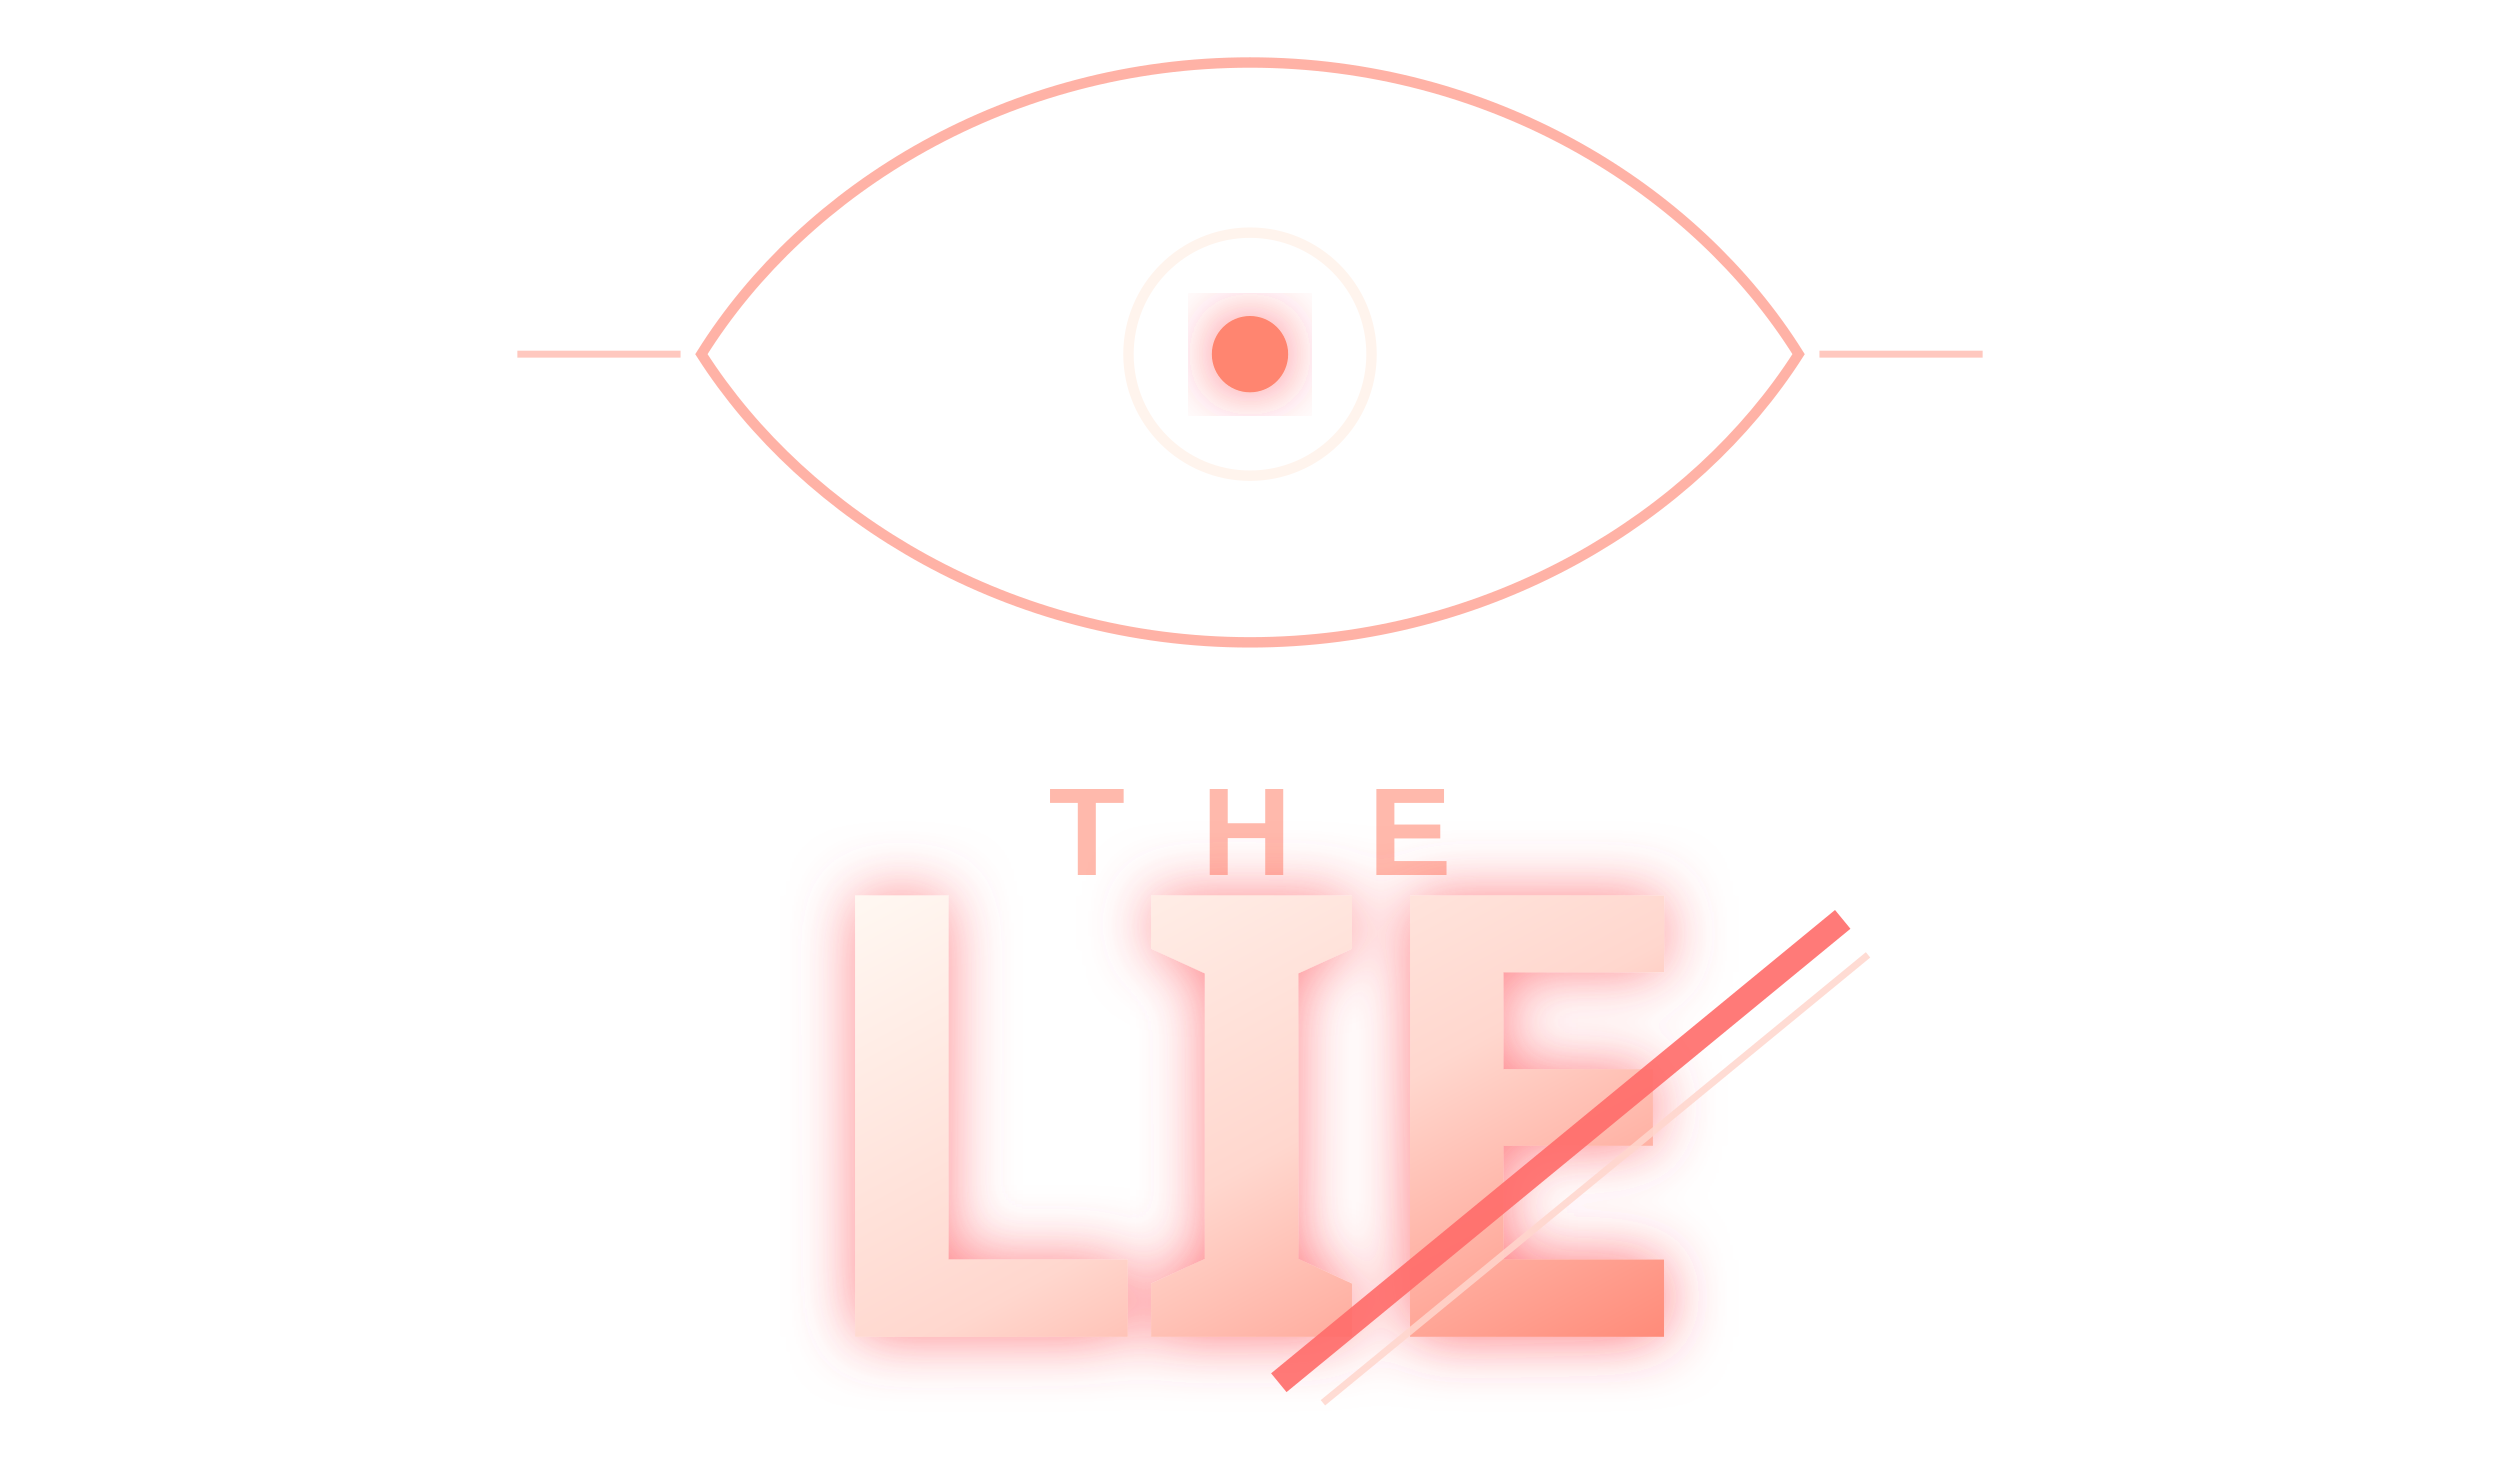
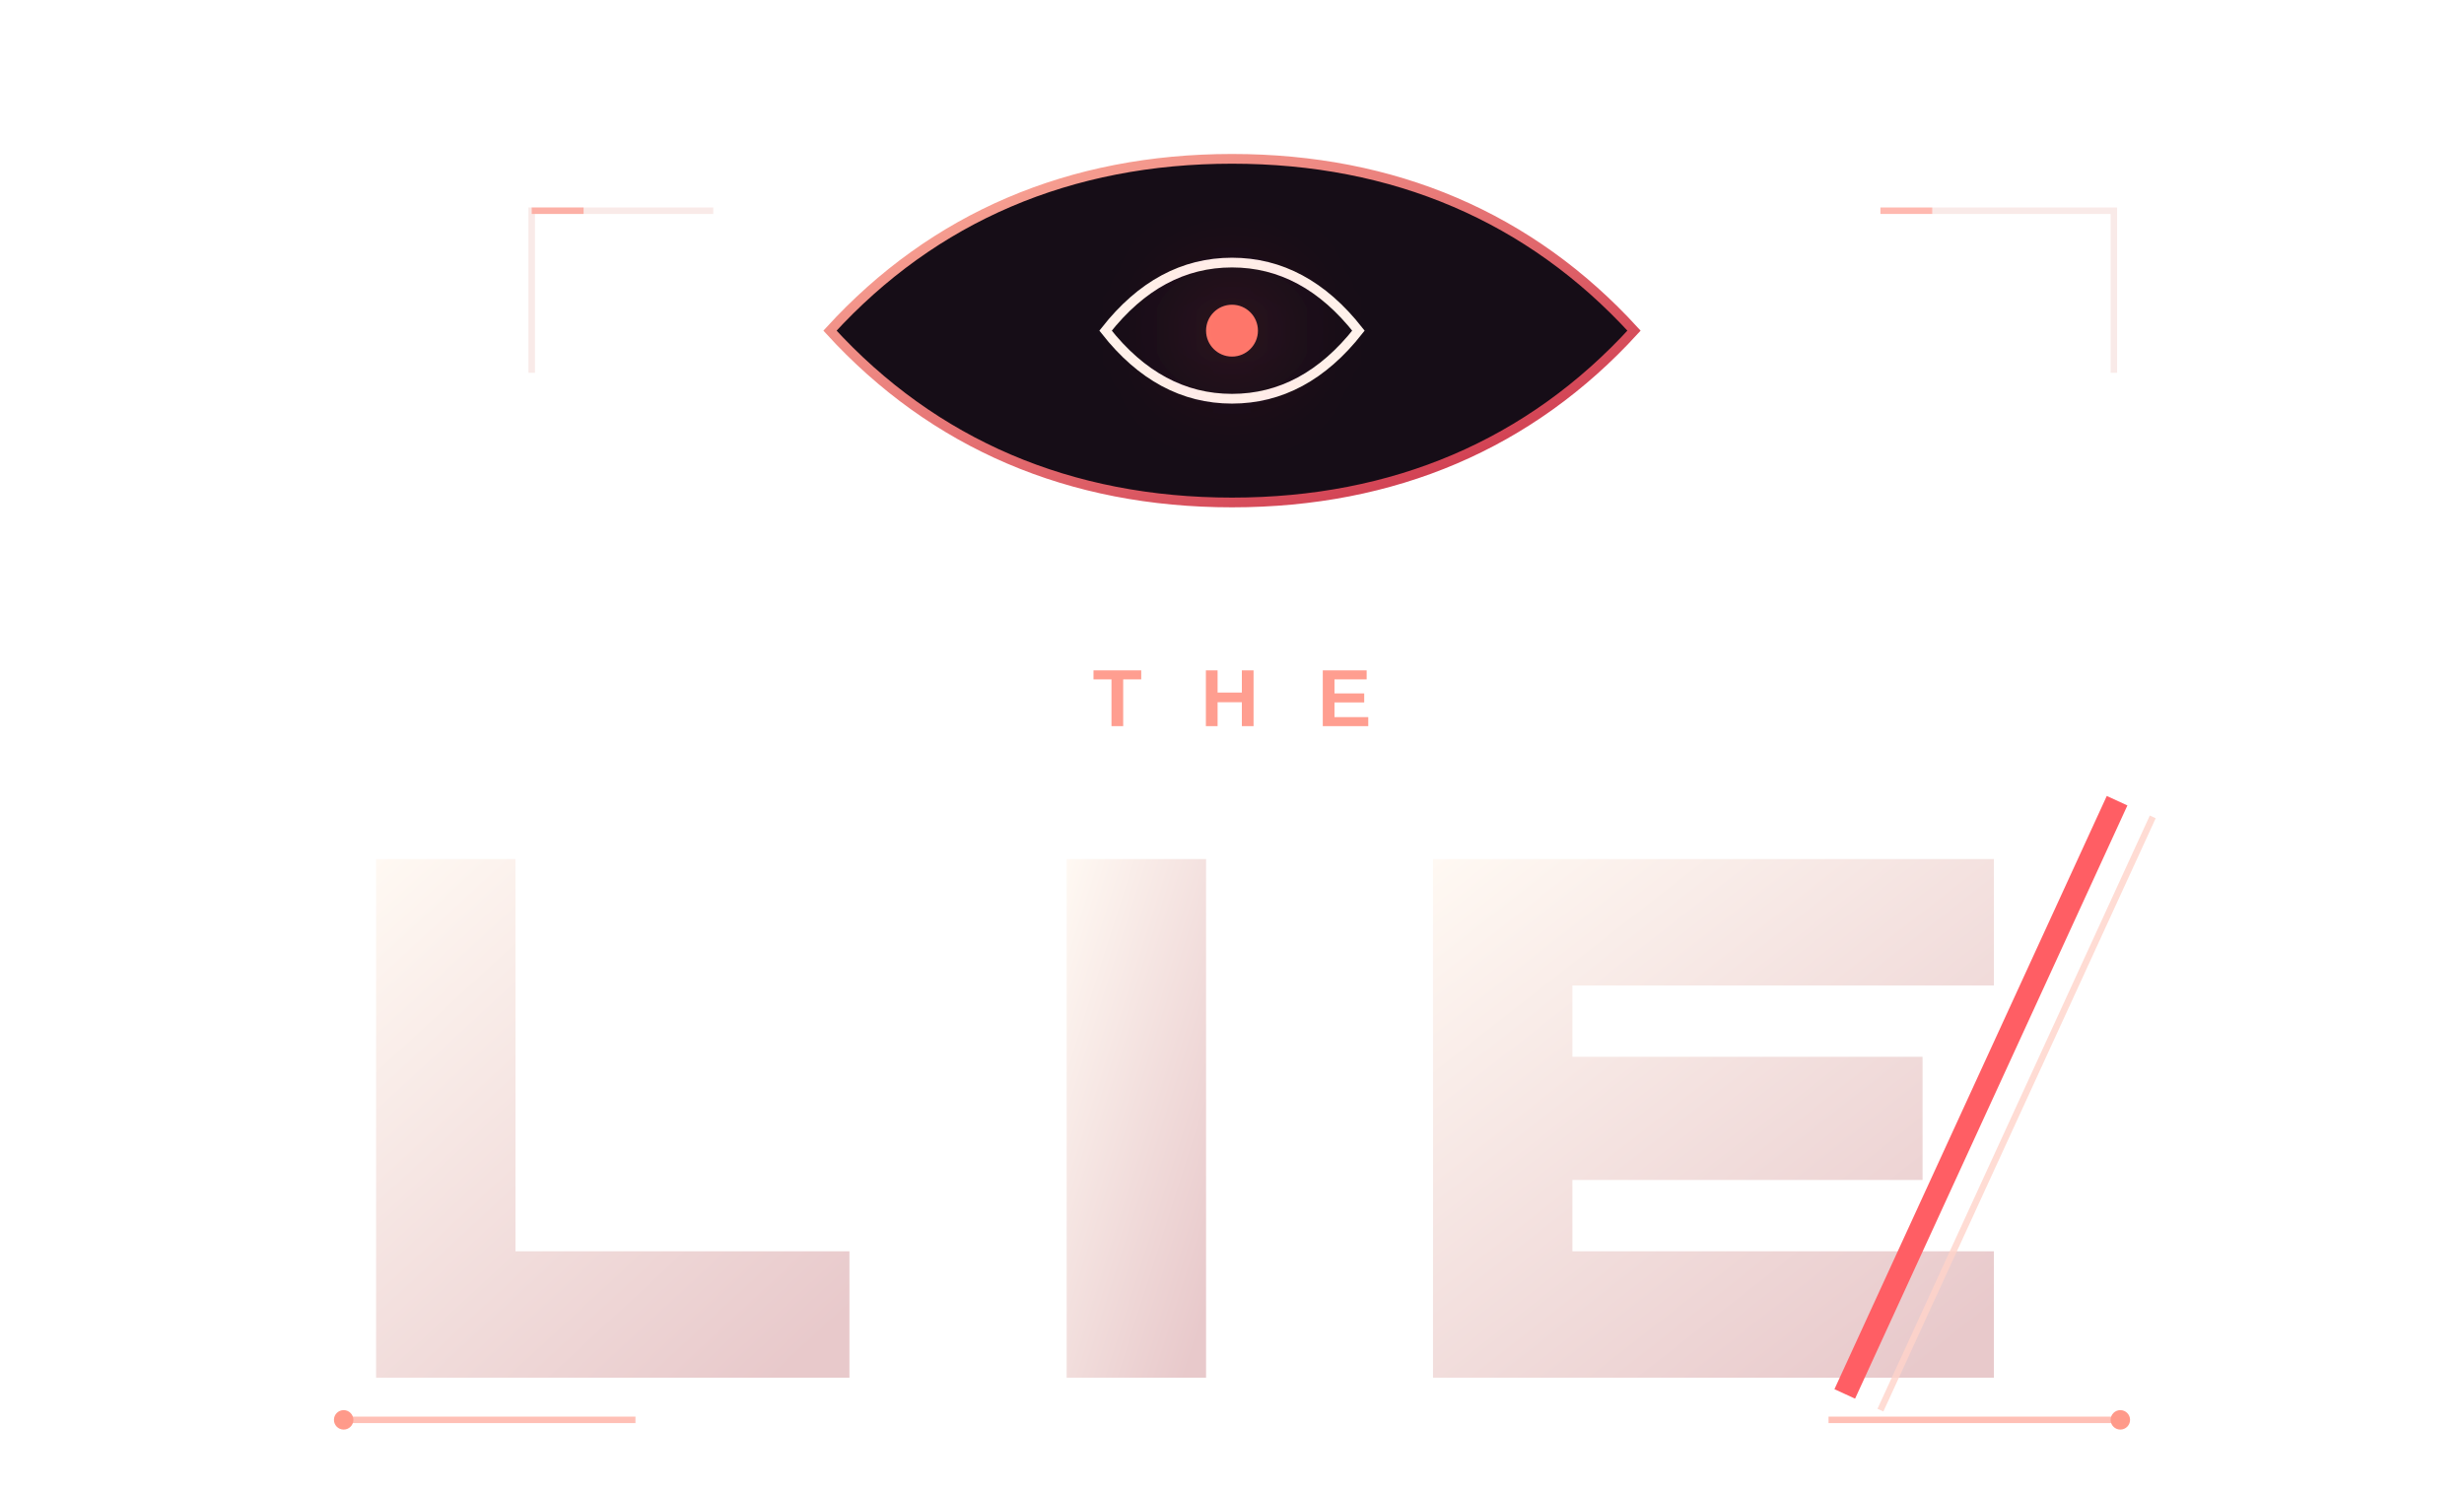
- <svg xmlns="http://www.w3.org/2000/svg" viewBox="0 0 720 420" role="img" aria-labelledby="title desc">
+ <svg xmlns="http://www.w3.org/2000/svg" viewBox="0 0 760 460" role="img" aria-labelledby="title desc">
  <defs>
-     <linearGradient id="word" x1="0" y1="0" x2="1" y2="1">
-       <stop stop-color="#fff8f2" />
-       <stop offset=".55" stop-color="#ffd7ce" />
-       <stop offset="1" stop-color="#ff8b79" />
+     <linearGradient id="ivory" x1="0" y1="0" x2="0.85" y2="1">
+       <stop stop-color="#fff9f3" />
+       <stop offset="1" stop-color="#e8c9cb" />
    </linearGradient>
-     <filter id="glow" x="-30%" y="-30%" width="160%" height="160%">
-       <feGaussianBlur stdDeviation="9" result="b" />
-       <feColorMatrix in="b" type="matrix" values="1 0 0 0 .4 0 .1 0 0 0 0 0 .1 0 .02 0 0 0 .7 0" />
-       <feMerge>
-         <feMergeNode />
-         <feMergeNode in="SourceGraphic" />
-       </feMerge>
+     <linearGradient id="signal" x1="0" y1="0" x2="1" y2="1">
+       <stop stop-color="#ffb49f" />
+       <stop offset="1" stop-color="#c92c45" />
+     </linearGradient>
+     <filter id="soft-glow" x="-60%" y="-60%" width="220%" height="220%">
+       <feGaussianBlur stdDeviation="13" />
    </filter>
  </defs>
-   <path d="M360 18c-69 0-128 36-158 84 30 47 89 83 158 83s128-36 158-83c-30-48-89-84-158-84Z" fill="none" stroke="#ff9a8a" stroke-opacity=".76" stroke-width="3" />
-   <circle cx="360" cy="102" r="35" fill="none" stroke="#fff4ed" stroke-width="3" />
-   <circle cx="360" cy="102" r="11" fill="#ff856f" filter="url(#glow)" />
-   <path d="M196 102h-47m422 0h-47" stroke="#ff9a8a" stroke-opacity=".55" stroke-width="2" />
-   <text x="360" y="252" text-anchor="middle" fill="#ffb9ac" font-family="Arial,sans-serif" font-size="36" font-weight="700" letter-spacing="22">THE</text>
-   <text x="360" y="385" text-anchor="middle" fill="url(#word)" font-family="Impact,'Arial Narrow',sans-serif" font-size="178" font-weight="900" letter-spacing="-5" filter="url(#glow)">LIE</text>
-   <path d="m528 267-157 129" stroke="#ff6b69" stroke-width="7" stroke-linecap="square" opacity=".9" />
-   <path d="m538 275-157 129" stroke="#ffd6cd" stroke-width="2" opacity=".85" />
+   <g fill="none" stroke="#f3d8d4" stroke-opacity=".55" stroke-width="2">
+     <path d="M220 65h-56v50m432-50h56v50" />
+     <path d="M180 65h-16m432 0h-16" stroke="#ff806f" />
+   </g>
+   <path d="M256 102c32-35 74-53 124-53s92 18 124 53c-32 35-74 53-124 53s-92-18-124-53Z" fill="#160d17" stroke="url(#signal)" stroke-width="3" />
+   <path d="M341 102c11-14 24-21 39-21s28 7 39 21c-11 14-24 21-39 21s-28-7-39-21Z" fill="none" stroke="#fff3ec" stroke-width="3" />
+   <circle cx="380" cy="102" r="8" fill="#ff786b" />
+   <circle cx="380" cy="102" r="18" fill="#f44a571f" filter="url(#soft-glow)" />
+   <text x="380" y="224" text-anchor="middle" fill="#ff9e90" font-family="Arial,Helvetica,sans-serif" font-size="25" font-weight="700" letter-spacing="18">THE</text>
+   <path d="M116 265h43v121h103v39H116V265Z" fill="url(#ivory)" />
+   <path d="M329 265h43v160h-43V265Z" fill="url(#ivory)" />
+   <path d="M442 265h173v39H485v22h108v38H485v22h130v39H442V265Z" fill="url(#ivory)" />
+   <path d="m653 247-84 183" stroke="#ff5e64" stroke-width="7" />
+   <path d="m664 252-84 183" stroke="#ffd3c9" stroke-opacity=".8" stroke-width="2" />
+   <path d="M106 438h90m368 0h90" stroke="#ff9a8a" stroke-opacity=".62" stroke-width="2" />
+   <circle cx="106" cy="438" r="3" fill="#ff9a8a" />
+   <circle cx="654" cy="438" r="3" fill="#ff9a8a" />
</svg>
